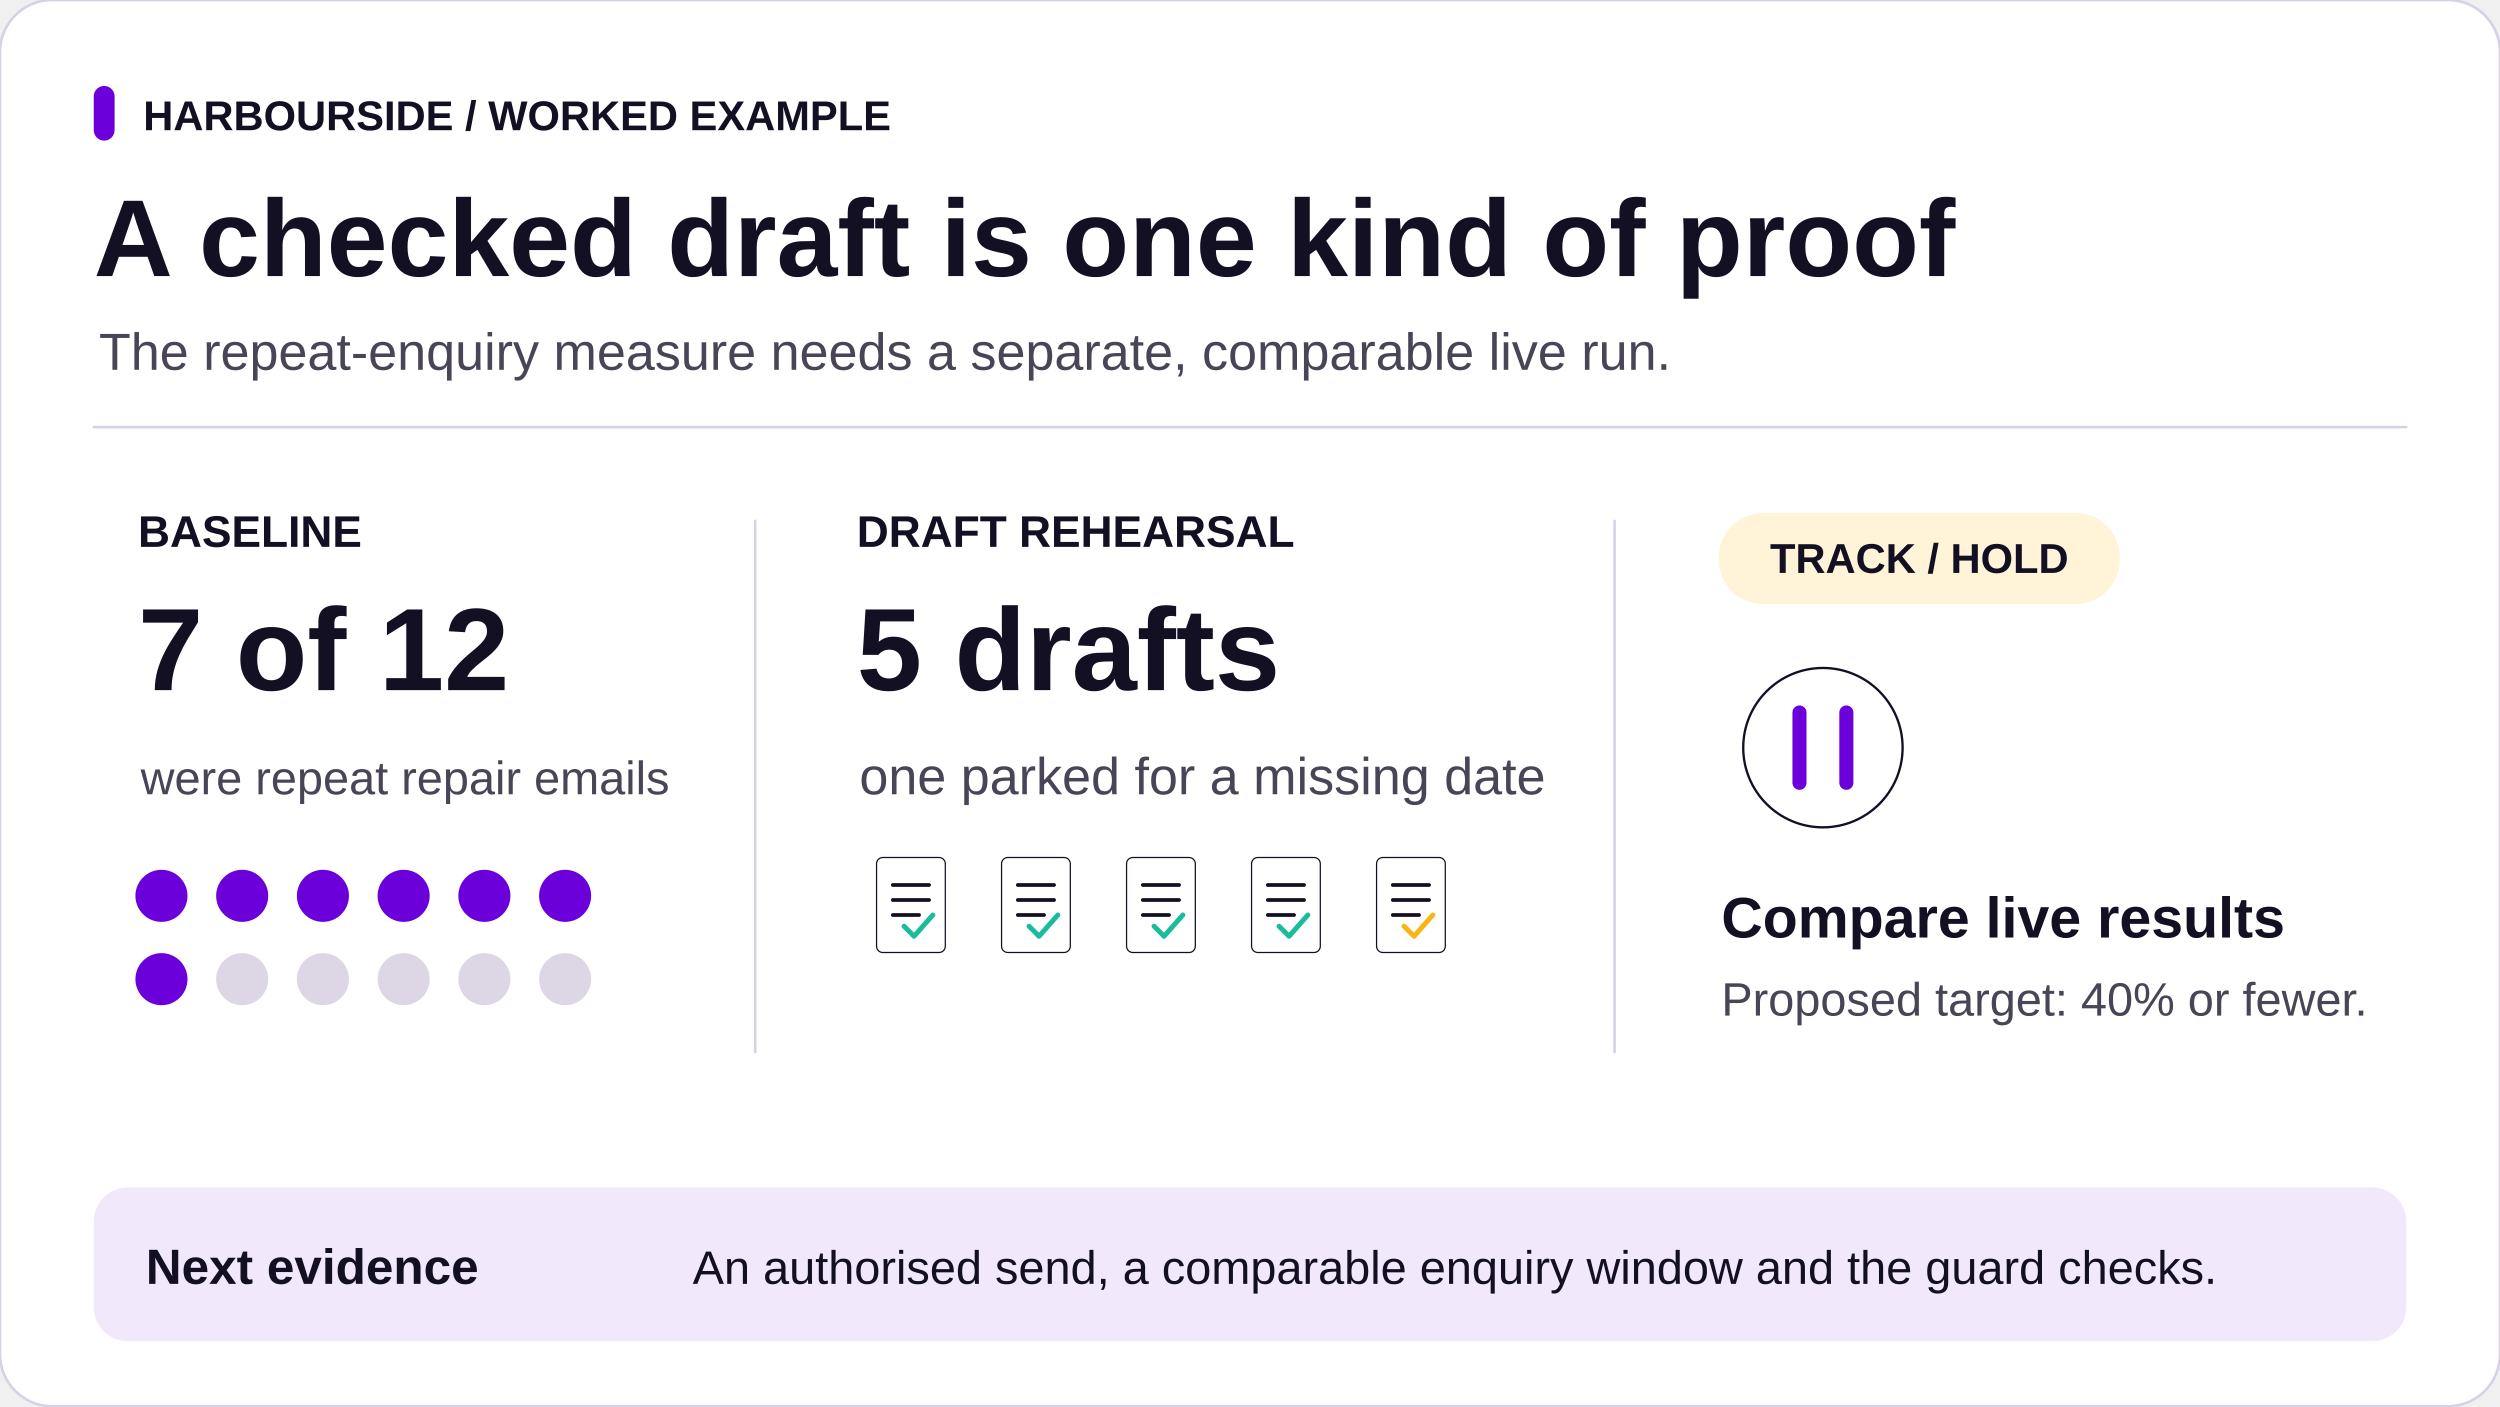
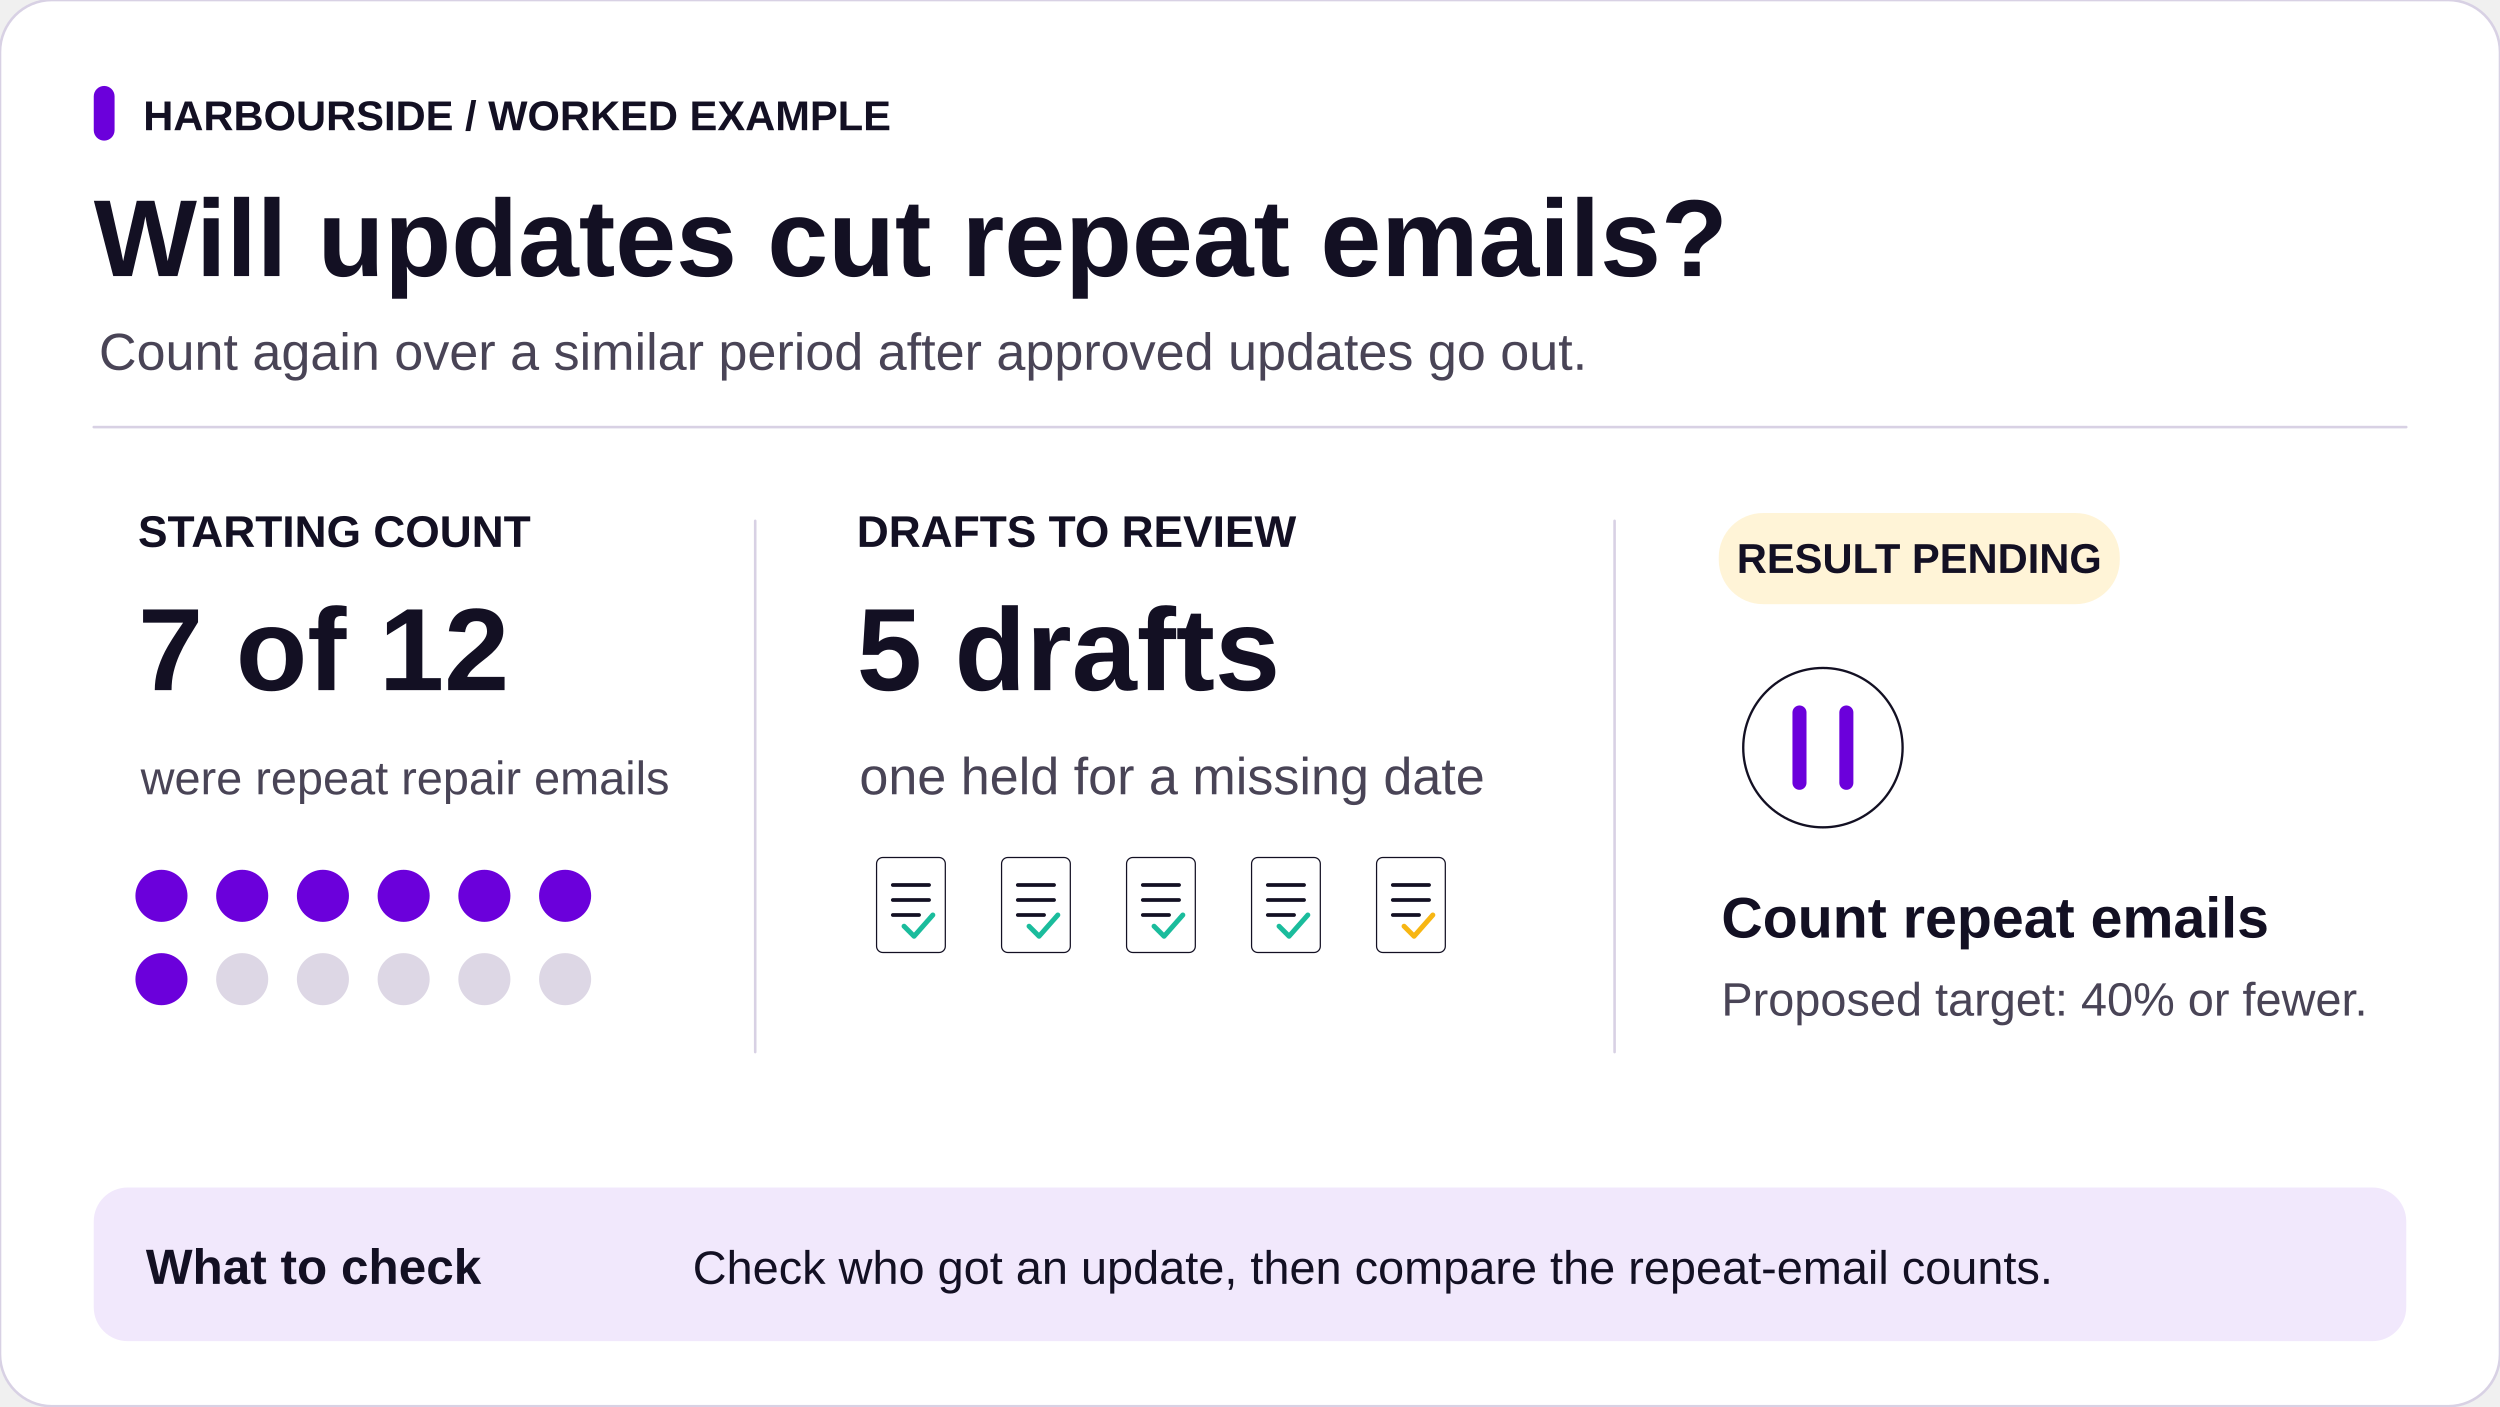
<svg xmlns="http://www.w3.org/2000/svg" viewBox="0 0 960 540" role="img" aria-labelledby="title desc">
  <defs>
    <marker id="arrow" viewBox="0 0 10 10" refX="8" refY="5" markerWidth="6" markerHeight="6" orient="auto-start-reverse">
      <path d="M0 0l10 5-10 5z" fill="#131023" />
    </marker>
    <marker id="violet" viewBox="0 0 10 10" refX="8" refY="5" markerWidth="6" markerHeight="6" orient="auto-start-reverse">
      <path d="M0 0l10 5-10 5z" fill="#6B00DB" />
    </marker>
  </defs>
  <rect x="0" y="0" width="960" height="540" fill="white" stroke="#d8d1e4" rx="20" />
  <rect x="36" y="33" width="8" height="21" fill="#6B00DB" stroke="none" rx="4" />
  <text x="55" y="50" font-family="Poppins,Arial,sans-serif" font-size="16" fill="#131023" text-anchor="start" font-weight="700">HARBOURSIDE / WORKED EXAMPLE</text>
-   <text x="36" y="106" font-family="Poppins,Arial,sans-serif" font-size="42" fill="#131023" text-anchor="start" font-weight="700">A checked draft is one kind of proof</text>
-   <text x="38" y="142" font-family="Montserrat,Arial,sans-serif" font-size="20" fill="#494456" text-anchor="start" font-weight="400">The repeat-enquiry measure needs a separate, comparable live run.</text>
+   <text x="36" y="106" font-family="Poppins,Arial,sans-serif" font-size="42" fill="#131023" text-anchor="start" font-weight="700">Will updates cut repeat emails?</text>
+   <text x="38" y="142" font-family="Montserrat,Arial,sans-serif" font-size="20" fill="#494456" text-anchor="start" font-weight="400">Count again over a similar period after approved updates go out.</text>
  <path d="M36 164H924" fill="none" stroke="#d8d1e4" stroke-width="1" stroke-linecap="round" stroke-linejoin="round" />
-   <text x="53" y="210" font-family="Poppins,Arial,sans-serif" font-size="17" fill="#131023" text-anchor="start" font-weight="700">BASELINE</text>
+   <text x="53" y="210" font-family="Poppins,Arial,sans-serif" font-size="17" fill="#131023" text-anchor="start" font-weight="700">STARTING COUNT</text>
  <text x="53" y="265" font-family="Poppins,Arial,sans-serif" font-size="45" fill="#131023" text-anchor="start" font-weight="700">7 of 12</text>
  <text x="54" y="305" font-family="Montserrat,Arial,sans-serif" font-size="18" fill="#494456" text-anchor="start" font-weight="400">were repeat repair emails</text>
  <circle cx="62" cy="344" r="10" fill="#6B00DB" stroke="none" />
  <circle cx="93" cy="344" r="10" fill="#6B00DB" stroke="none" />
  <circle cx="124" cy="344" r="10" fill="#6B00DB" stroke="none" />
  <circle cx="155" cy="344" r="10" fill="#6B00DB" stroke="none" />
  <circle cx="186" cy="344" r="10" fill="#6B00DB" stroke="none" />
  <circle cx="217" cy="344" r="10" fill="#6B00DB" stroke="none" />
  <circle cx="62" cy="376" r="10" fill="#6B00DB" stroke="none" />
  <circle cx="93" cy="376" r="10" fill="#ddd7e5" stroke="none" />
  <circle cx="124" cy="376" r="10" fill="#ddd7e5" stroke="none" />
  <circle cx="155" cy="376" r="10" fill="#ddd7e5" stroke="none" />
  <circle cx="186" cy="376" r="10" fill="#ddd7e5" stroke="none" />
  <circle cx="217" cy="376" r="10" fill="#ddd7e5" stroke="none" />
  <path d="M290 200V404" fill="none" stroke="#d8d1e4" stroke-width="1" stroke-linecap="round" stroke-linejoin="round" />
-   <text x="329" y="210" font-family="Poppins,Arial,sans-serif" font-size="17" fill="#131023" text-anchor="start" font-weight="700">DRAFT REHEARSAL</text>
+   <text x="329" y="210" font-family="Poppins,Arial,sans-serif" font-size="17" fill="#131023" text-anchor="start" font-weight="700">DRAFTS TO REVIEW</text>
  <text x="329" y="265" font-family="Poppins,Arial,sans-serif" font-size="45" fill="#131023" text-anchor="start" font-weight="700">5 drafts</text>
-   <text x="330" y="305" font-family="Montserrat,Arial,sans-serif" font-size="20" fill="#494456" text-anchor="start" font-weight="400">one parked for a missing date</text>
+   <text x="330" y="305" font-family="Montserrat,Arial,sans-serif" font-size="20" fill="#494456" text-anchor="start" font-weight="400">one held for a missing date</text>
  <g transform="translate(327 324) scale(0.48)">
    <rect x="20" y="11" width="55" height="76" fill="white" stroke="#131023" rx="5" />
    <path d="M33 33H62M33 45H62M33 57H54" fill="none" stroke="#131023" stroke-width="3" stroke-linecap="round" stroke-linejoin="round" />
    <path d="M42 66l8 8 15-17" fill="none" stroke="#1ABC9C" stroke-width="4" stroke-linecap="round" stroke-linejoin="round" />
  </g>
  <g transform="translate(375 324) scale(0.48)">
    <rect x="20" y="11" width="55" height="76" fill="white" stroke="#131023" rx="5" />
    <path d="M33 33H62M33 45H62M33 57H54" fill="none" stroke="#131023" stroke-width="3" stroke-linecap="round" stroke-linejoin="round" />
    <path d="M42 66l8 8 15-17" fill="none" stroke="#1ABC9C" stroke-width="4" stroke-linecap="round" stroke-linejoin="round" />
  </g>
  <g transform="translate(423 324) scale(0.48)">
    <rect x="20" y="11" width="55" height="76" fill="white" stroke="#131023" rx="5" />
    <path d="M33 33H62M33 45H62M33 57H54" fill="none" stroke="#131023" stroke-width="3" stroke-linecap="round" stroke-linejoin="round" />
    <path d="M42 66l8 8 15-17" fill="none" stroke="#1ABC9C" stroke-width="4" stroke-linecap="round" stroke-linejoin="round" />
  </g>
  <g transform="translate(471 324) scale(0.48)">
    <rect x="20" y="11" width="55" height="76" fill="white" stroke="#131023" rx="5" />
    <path d="M33 33H62M33 45H62M33 57H54" fill="none" stroke="#131023" stroke-width="3" stroke-linecap="round" stroke-linejoin="round" />
    <path d="M42 66l8 8 15-17" fill="none" stroke="#1ABC9C" stroke-width="4" stroke-linecap="round" stroke-linejoin="round" />
  </g>
  <g transform="translate(519 324) scale(0.48)">
    <rect x="20" y="11" width="55" height="76" fill="white" stroke="#131023" rx="5" />
    <path d="M33 33H62M33 45H62M33 57H54" fill="none" stroke="#131023" stroke-width="3" stroke-linecap="round" stroke-linejoin="round" />
    <path d="M42 66l8 8 15-17" fill="none" stroke="#F7B613" stroke-width="4" stroke-linecap="round" stroke-linejoin="round" />
  </g>
  <path d="M620 200V404" fill="none" stroke="#d8d1e4" stroke-width="1" stroke-linecap="round" stroke-linejoin="round" />
  <rect x="660" y="197" width="154" height="35" fill="#fff4d7" stroke="none" rx="17" />
-   <text x="737.0" y="220" font-family="Poppins,Arial,sans-serif" font-size="16" fill="#131023" text-anchor="middle" font-weight="700">TRACK / HOLD</text>
+   <text x="737.0" y="220" font-family="Poppins,Arial,sans-serif" font-size="16" fill="#131023" text-anchor="middle" font-weight="700">RESULT PENDING</text>
  <g transform="translate(655 243) scale(0.9)">
    <circle cx="50" cy="49" r="34" fill="white" stroke="#131023" />
    <path d="M40 34v30m20-30v30" fill="none" stroke="#6B00DB" stroke-width="6" stroke-linecap="round" stroke-linejoin="round" />
  </g>
-   <text x="661" y="360" font-family="Poppins,Arial,sans-serif" font-size="22" fill="#131023" text-anchor="start" font-weight="700">Compare live results</text>
+   <text x="661" y="360" font-family="Poppins,Arial,sans-serif" font-size="22" fill="#131023" text-anchor="start" font-weight="700">Count repeat emails</text>
  <text x="661" y="390" font-family="Montserrat,Arial,sans-serif" font-size="18" fill="#494456" text-anchor="start" font-weight="400">Proposed target: 40% or fewer.</text>
  <rect x="36" y="456" width="888" height="59" fill="#f1e8fc" stroke="none" rx="13" />
-   <text x="56" y="493" font-family="Poppins,Arial,sans-serif" font-size="19" fill="#131023" text-anchor="start" font-weight="700">Next evidence</text>
-   <text x="266" y="493" font-family="Montserrat,Arial,sans-serif" font-size="18" fill="#131023" text-anchor="start" font-weight="400">An authorised send, a comparable enquiry window and the guard checks.</text>
+   <text x="56" y="493" font-family="Poppins,Arial,sans-serif" font-size="19" fill="#131023" text-anchor="start" font-weight="700">What to check</text>
+   <text x="266" y="493" font-family="Montserrat,Arial,sans-serif" font-size="18" fill="#131023" text-anchor="start" font-weight="400">Check who got an update, then compare the repeat-email counts.</text>
</svg>
